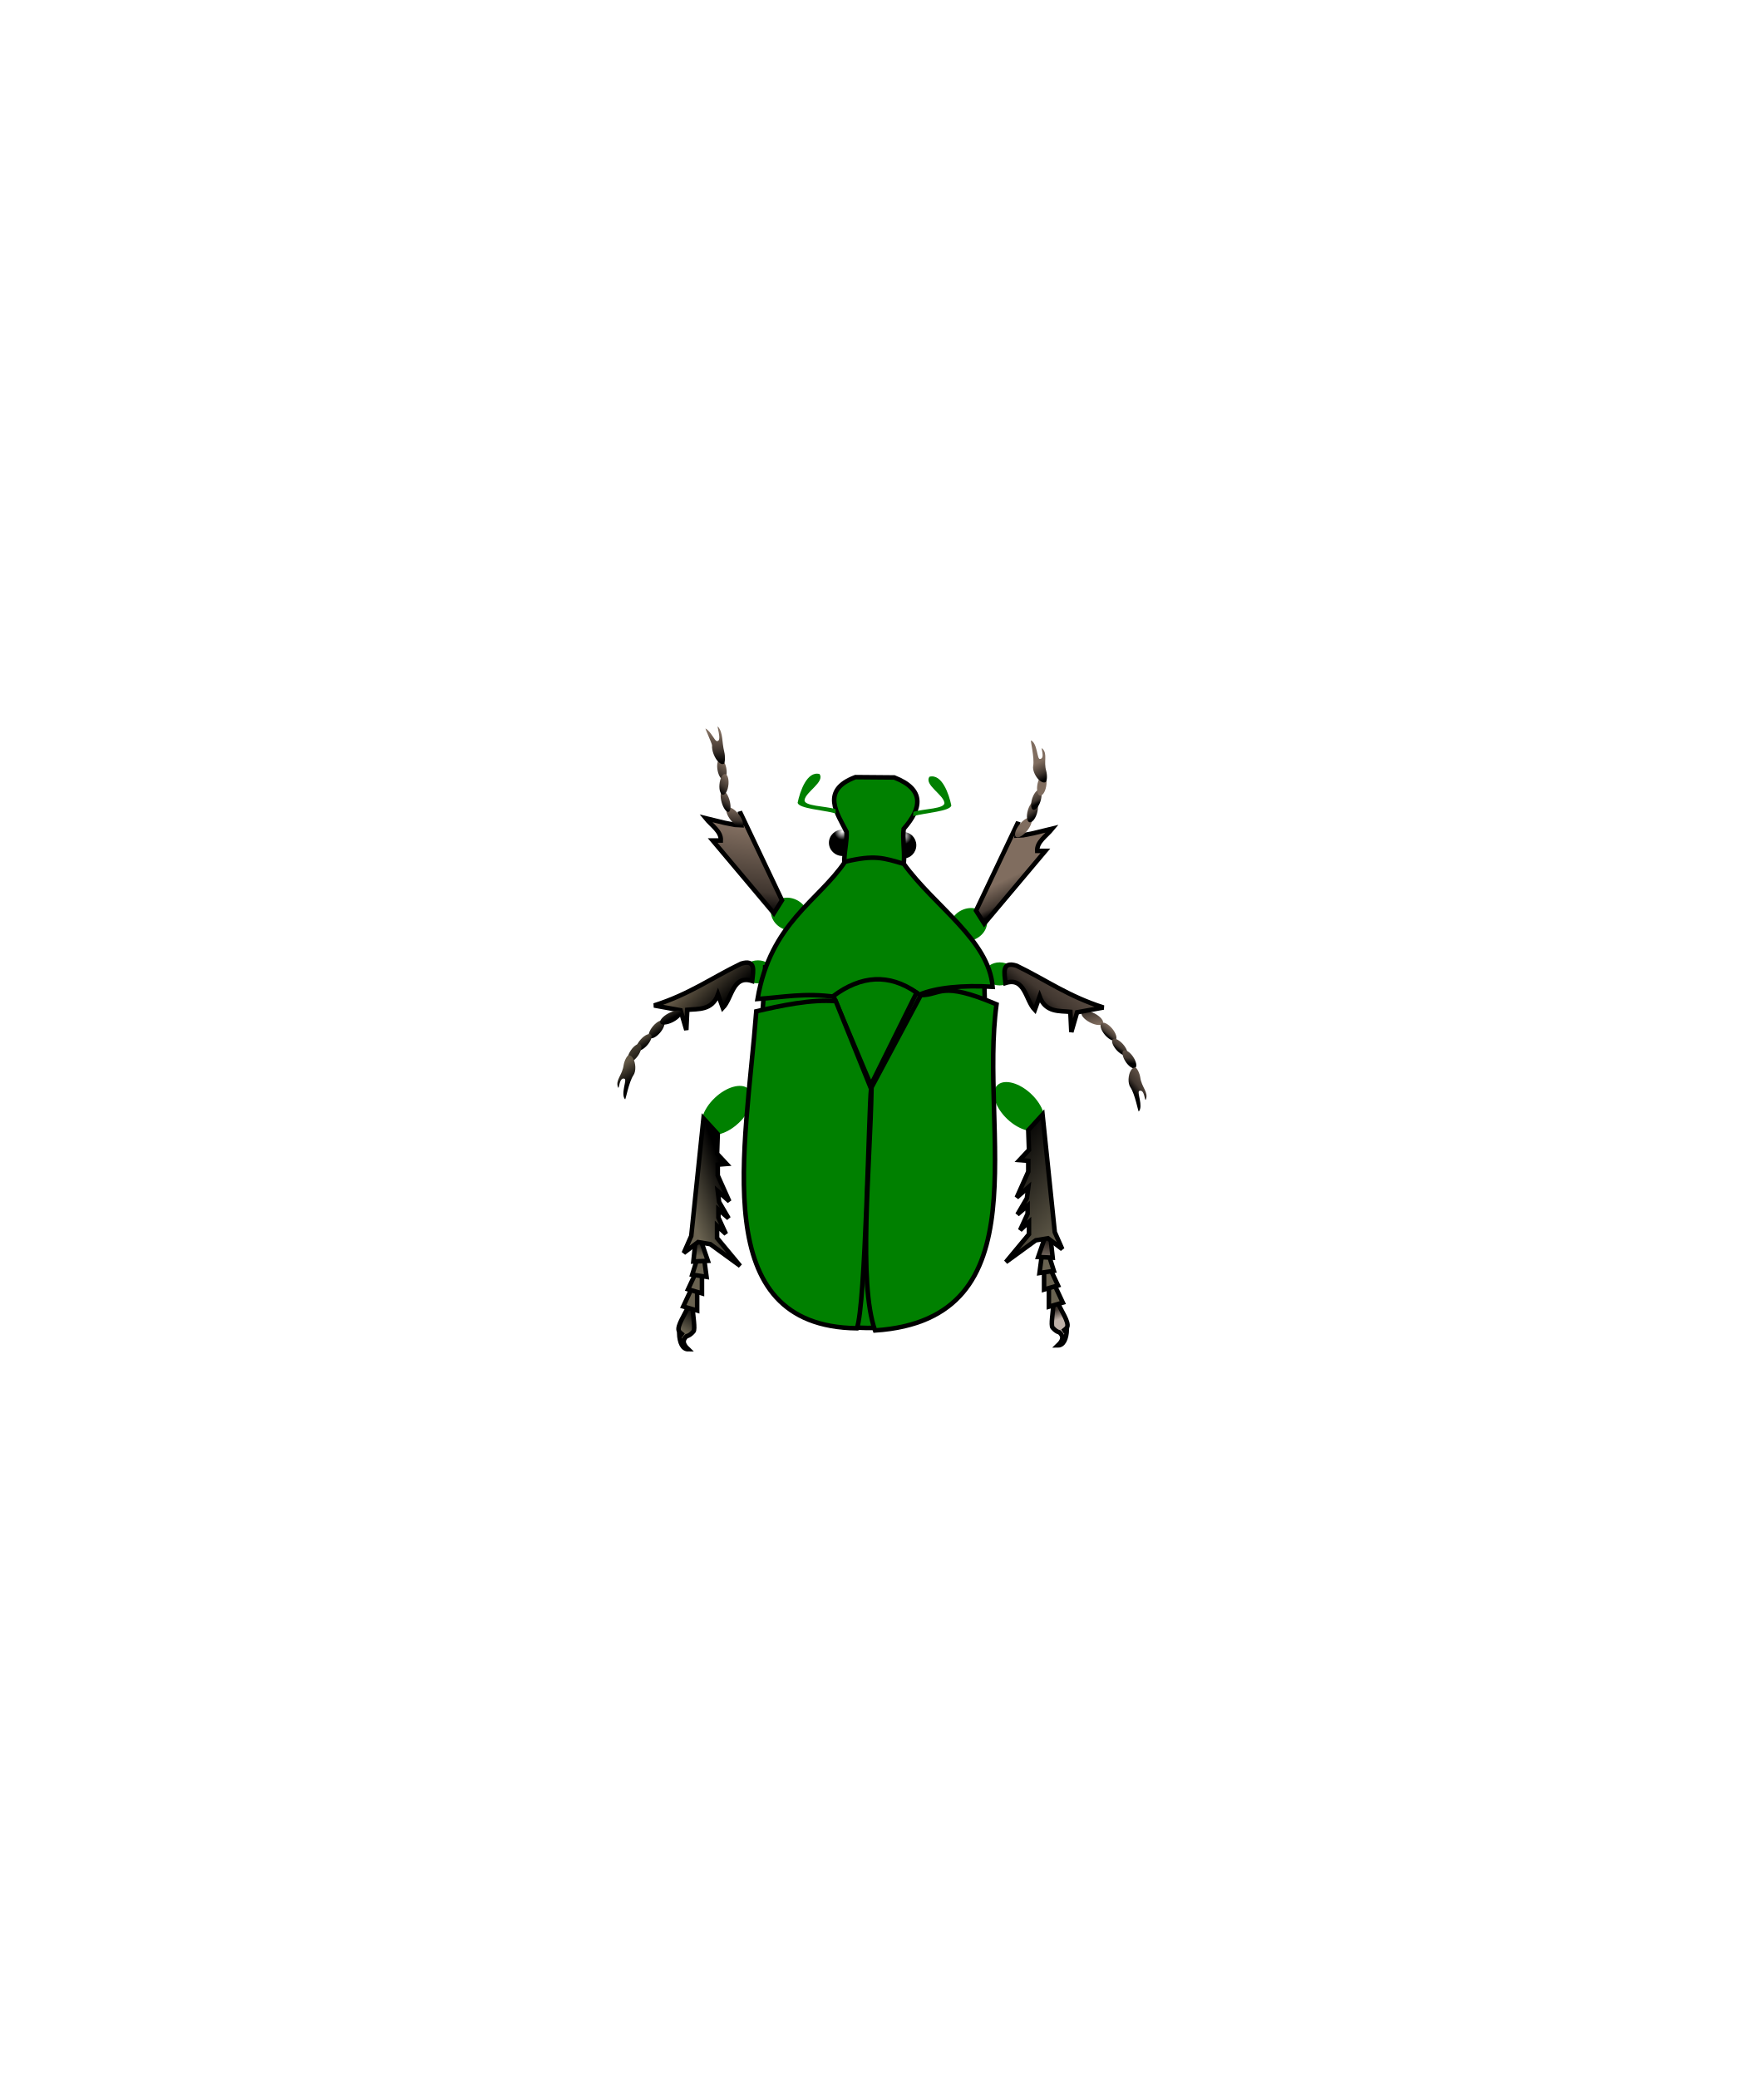
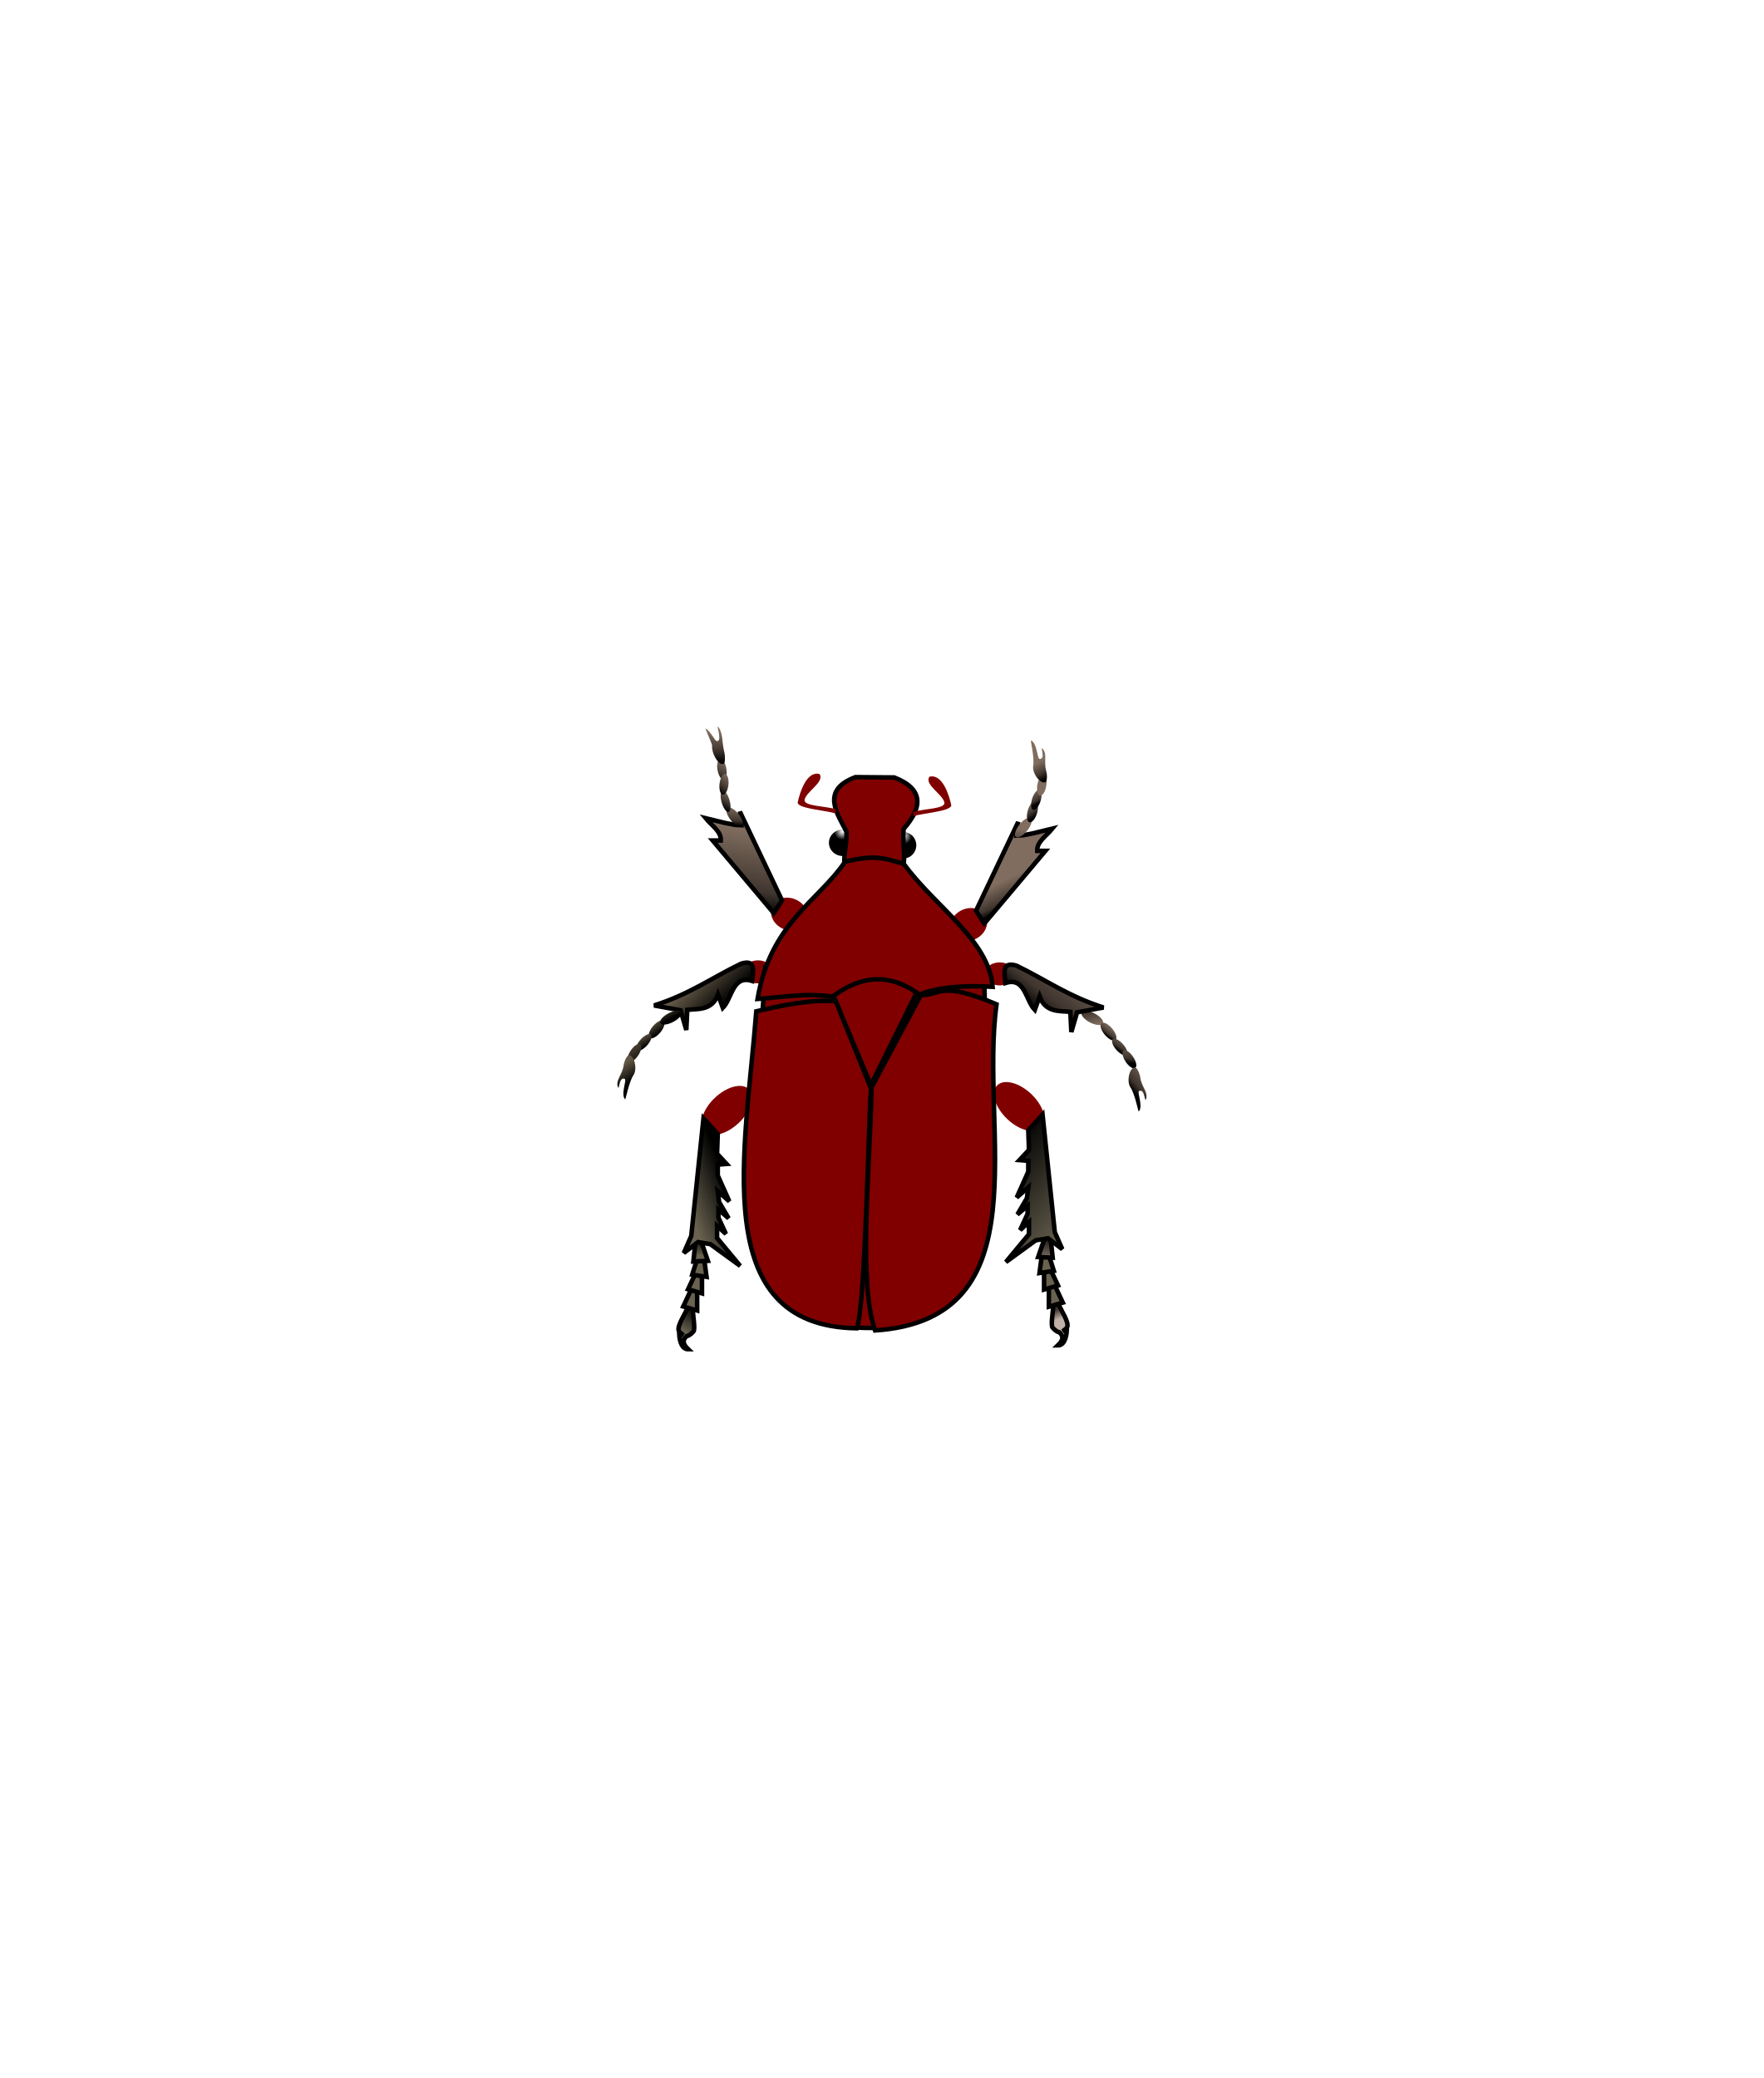
<svg xmlns="http://www.w3.org/2000/svg" xmlns:xlink="http://www.w3.org/1999/xlink" version="1.0" id="svg2" x="0px" y="0px" width="194.664px" height="229.355px" viewBox="0 0 194.664 229.355" enable-background="new 0 0 194.664 229.355" xml:space="preserve">
  <defs>
    <g id="beetle">
      <g id="gradients">
        <linearGradient id="path3582_1_" gradientUnits="userSpaceOnUse" x1="24.345" y1="-125.517" x2="25.805" y2="-123.089" gradientTransform="matrix(1 0 0 -1 51.3042 21.5547)">
          <stop offset="0" style="stop-color:#696250" />
          <stop offset="1" style="stop-color:#000000" />
        </linearGradient>
        <linearGradient id="path3582_2_" gradientUnits="userSpaceOnUse" x1="-222.286" y1="103.067" x2="-227.559" y2="117.087">
          <stop offset="0" style="stop-color:#000000" />
          <stop offset="1" style="stop-color:#000000" />
        </linearGradient>
        <linearGradient id="path3570_1_" gradientUnits="userSpaceOnUse" x1="26.014" y1="-117.064" x2="26.01" y2="-114.976" gradientTransform="matrix(1 0 0 -1 51.3042 21.5547)">
          <stop offset="0" style="stop-color:#696250" />
          <stop offset="1" style="stop-color:#000000" />
        </linearGradient>
        <linearGradient id="path3550_1_" gradientUnits="userSpaceOnUse" x1="24.556" y1="-111.471" x2="29.285" y2="-109.675" gradientTransform="matrix(1 0 0 -1 51.3042 21.5547)">
          <stop offset="0" style="stop-color:#696250" />
          <stop offset="1" style="stop-color:#000000" />
        </linearGradient>
        <linearGradient id="path2508_1_" gradientUnits="userSpaceOnUse" x1="209.795" y1="641.738" x2="208.408" y2="639.198" gradientTransform="matrix(-0.2791 0.4595 0.8604 0.4593 -372.3374 -278.0845)">
          <stop offset="0" style="stop-color:#806D5F" />
          <stop offset="0.738" style="stop-color:#40362F" />
          <stop offset="1" style="stop-color:#000000" />
        </linearGradient>
        <linearGradient id="path2510_1_" gradientUnits="userSpaceOnUse" x1="25.545" y1="708.132" x2="27.664" y2="708.98" gradientTransform="matrix(-0.3347 0.2915 0.5793 0.6882 -279.2056 -381.582)">
          <stop offset="0" style="stop-color:#806D5F" />
          <stop offset="0.738" style="stop-color:#40362F" />
          <stop offset="1" style="stop-color:#000000" />
        </linearGradient>
        <linearGradient id="path2512_1_" gradientUnits="userSpaceOnUse" x1="35.294" y1="709.247" x2="38.025" y2="710.25" gradientTransform="matrix(-0.332 0.3609 0.5773 0.6257 -273.9005 -342.1201)">
          <stop offset="0" style="stop-color:#806D5F" />
          <stop offset="0.738" style="stop-color:#40362F" />
          <stop offset="1" style="stop-color:#000000" />
        </linearGradient>
        <linearGradient id="path2514_1_" gradientUnits="userSpaceOnUse" x1="-53.677" y1="720.431" x2="-52.282" y2="723.182" gradientTransform="matrix(-0.3778 0.3127 0.4873 0.698 -247.3586 -371.051)">
          <stop offset="0" style="stop-color:#806D5F" />
          <stop offset="0.738" style="stop-color:#40362F" />
          <stop offset="1" style="stop-color:#000000" />
        </linearGradient>
        <linearGradient id="path2516_1_" gradientUnits="userSpaceOnUse" x1="76.104" y1="-96.908" x2="73.766" y2="-98.977" gradientTransform="matrix(1 0 0 -1 51.3042 21.5547)">
          <stop offset="0" style="stop-color:#806D5F" />
          <stop offset="0.738" style="stop-color:#40362F" />
          <stop offset="1" style="stop-color:#000000" />
        </linearGradient>
        <linearGradient id="path2518_1_" gradientUnits="userSpaceOnUse" x1="68.19" y1="-83.528" x2="62.915" y2="-90.129" gradientTransform="matrix(1 0 0 -1 51.3042 21.5547)">
          <stop offset="0" style="stop-color:#806D5F" />
          <stop offset="0.738" style="stop-color:#40362F" />
          <stop offset="1" style="stop-color:#000000" />
        </linearGradient>
        <linearGradient id="path3823_1_" gradientUnits="userSpaceOnUse" x1="561.474" y1="289.313" x2="564.242" y2="289.246" gradientTransform="matrix(0.2791 0.4595 -0.8604 0.4593 165.4912 -279.7139)">
          <stop offset="0" style="stop-color:#625745" />
          <stop offset="1" style="stop-color:#000000" />
        </linearGradient>
        <linearGradient id="path3825_1_" gradientUnits="userSpaceOnUse" x1="719.283" y1="416.671" x2="721.845" y2="418.141" gradientTransform="matrix(0.3347 0.2915 -0.5793 0.6882 73.0664 -383.918)">
          <stop offset="0" style="stop-color:#625745" />
          <stop offset="1" style="stop-color:#000000" />
        </linearGradient>
        <linearGradient id="path3827_1_" gradientUnits="userSpaceOnUse" x1="643.302" y1="363.353" x2="645.389" y2="364.522" gradientTransform="matrix(0.332 0.3609 -0.5773 0.6257 67.2311 -345.3408)">
          <stop offset="0" style="stop-color:#625745" />
          <stop offset="1" style="stop-color:#000000" />
        </linearGradient>
        <linearGradient id="path3829_1_" gradientUnits="userSpaceOnUse" x1="621.882" y1="422.353" x2="626.766" y2="425.573" gradientTransform="matrix(0.3778 0.3127 -0.4873 0.698 40.7771 -374.8898)">
          <stop offset="0" style="stop-color:#625745" />
          <stop offset="1" style="stop-color:#000000" />
        </linearGradient>
        <linearGradient id="path3831_1_" gradientUnits="userSpaceOnUse" x1="17.2" y1="-96.068" x2="18.335" y2="-97.871" gradientTransform="matrix(1 0 0 -1 51.3042 21.5547)">
          <stop offset="0" style="stop-color:#625745" />
          <stop offset="1" style="stop-color:#000000" />
        </linearGradient>
        <linearGradient id="path3660_1_" gradientUnits="userSpaceOnUse" x1="60.866" y1="-74.936" x2="62.132" y2="-77.588" gradientTransform="matrix(1 0 0 -1 51.3042 21.5547)">
          <stop offset="0" style="stop-color:#806D5F" />
          <stop offset="0.738" style="stop-color:#40362F" />
          <stop offset="1" style="stop-color:#000000" />
        </linearGradient>
        <linearGradient id="path3662_1_" gradientUnits="userSpaceOnUse" x1="-446.254" y1="-30.815" x2="-447.378" y2="-33.187" gradientTransform="matrix(0.4419 -0.3061 -0.5989 -0.7698 291.7855 -68.7552)">
          <stop offset="0" style="stop-color:#806D5F" />
          <stop offset="0.738" style="stop-color:#40362F" />
          <stop offset="1" style="stop-color:#000000" />
        </linearGradient>
        <linearGradient id="path3664_1_" gradientUnits="userSpaceOnUse" x1="-754.681" y1="8.854" x2="-755.87" y2="6.828" gradientTransform="matrix(-0.4244 -0.13 0.249 -0.8644 -208.5358 -2.0188)">
          <stop offset="0" style="stop-color:#806D5F" />
          <stop offset="0.604" style="stop-color:#40362F" />
          <stop offset="1" style="stop-color:#000000" />
        </linearGradient>
        <linearGradient id="path3666_1_" gradientUnits="userSpaceOnUse" x1="-729.437" y1="21.265" x2="-730.615" y2="19.353" gradientTransform="matrix(-0.4501 -0.1945 0.2726 -0.8065 -219.7859 -37.6921)">
          <stop offset="0" style="stop-color:#806D5F" />
          <stop offset="0.738" style="stop-color:#40362F" />
          <stop offset="1" style="stop-color:#000000" />
        </linearGradient>
        <linearGradient id="path3668_1_" gradientUnits="userSpaceOnUse" x1="-458.359" y1="-42.988" x2="-461.531" y2="-45.329" gradientTransform="matrix(0.4419 -0.3061 -0.5989 -0.7698 291.7852 -68.7562)">
          <stop offset="0" style="stop-color:#806D5F" />
          <stop offset="0.604" style="stop-color:#40362F" />
          <stop offset="1" style="stop-color:#000000" />
        </linearGradient>
        <linearGradient id="path3670_1_" gradientUnits="userSpaceOnUse" x1="63.38" y1="-62.542" x2="64.297" y2="-64.342" gradientTransform="matrix(1 0 0 -1 51.3042 21.5547)">
          <stop offset="0" style="stop-color:#806D5F" />
          <stop offset="0.604" style="stop-color:#40362F" />
          <stop offset="1" style="stop-color:#000000" />
        </linearGradient>
        <linearGradient id="path3521_1_" gradientUnits="userSpaceOnUse" x1="31.347" y1="-70.011" x2="29.858" y2="-78.719" gradientTransform="matrix(1 0 0 -1 51.3042 21.5547)">
          <stop offset="0" style="stop-color:#806D5F" />
          <stop offset="0.738" style="stop-color:#40362F" />
          <stop offset="1" style="stop-color:#000000" />
        </linearGradient>
        <radialGradient id="path3385_1_" cx="137.723" cy="-245.046" r="1.387" gradientTransform="matrix(0.6531 0 0 -0.6731 3.0153 -73.1817)" gradientUnits="userSpaceOnUse">
          <stop offset="0" style="stop-color:#FFFFFF" />
          <stop offset="1" style="stop-color:#000000" />
        </radialGradient>
        <radialGradient id="path3391_1_" cx="-127.168" cy="-288.572" r="1.387" gradientTransform="matrix(0.6086 -0.2575 -0.2743 -0.6482 97.9292 -127.5855)" gradientUnits="userSpaceOnUse">
          <stop offset="0" style="stop-color:#FFFFFF" />
          <stop offset="1" style="stop-color:#000000" />
        </radialGradient>
        <linearGradient id="path3192_1_" gradientUnits="userSpaceOnUse" x1="43.634" y1="-106.537" x2="58.334" y2="-106.537" gradientTransform="matrix(1 0 0 -1 51.3042 21.5547)">
          <stop offset="0" style="stop-color:#185D0A" />
          <stop offset="1" style="stop-color:#082203" />
        </linearGradient>
        <linearGradient id="path3194_1_" gradientUnits="userSpaceOnUse" x1="42.067" y1="-106.888" x2="29.924" y2="-106.628" gradientTransform="matrix(1 0 0 -1 51.3042 21.5547)">
          <stop offset="0" style="stop-color:#185D0A" />
          <stop offset="1" style="stop-color:#082203" />
        </linearGradient>
        <radialGradient id="path3247_1_" cx="-218.247" cy="41.874" r="7.021" gradientTransform="matrix(1.537 -2.2353 -1.9818 -1.3627 512.983 -308.4631)" gradientUnits="userSpaceOnUse">
          <stop offset="0" style="stop-color:#DC6C17" />
          <stop offset="1" style="stop-color:#F1BA35" />
        </radialGradient>
        <radialGradient id="path3267_1_" cx="-57.621" cy="68.188" r="7.2" gradientTransform="matrix(2.0462 0.018 0.023 -2.6048 213.0429 301.2859)" gradientUnits="userSpaceOnUse">
          <stop offset="0" style="stop-color:#DC6C17" />
          <stop offset="1" style="stop-color:#F1BA35" />
        </radialGradient>
        <linearGradient id="path3579_1_" gradientUnits="userSpaceOnUse" x1="-491.029" y1="-9.609" x2="-492.152" y2="-11.981" gradientTransform="matrix(0.4419 -0.3061 -0.5989 -0.7698 291.7853 -68.7562)">
          <stop offset="0" style="stop-color:#806D5F" />
          <stop offset="0.738" style="stop-color:#40362F" />
          <stop offset="1" style="stop-color:#000000" />
        </linearGradient>
        <linearGradient id="path3591_1_" gradientUnits="userSpaceOnUse" x1="-489.571" y1="-7.747" x2="-492.258" y2="-9.73" gradientTransform="matrix(0.4419 -0.3061 -0.5989 -0.7698 291.7858 -68.7561)">
          <stop offset="0" style="stop-color:#806D5F" />
          <stop offset="0.604" style="stop-color:#40362F" />
          <stop offset="1" style="stop-color:#000000" />
        </linearGradient>
        <linearGradient id="path3603_1_" gradientUnits="userSpaceOnUse" x1="-487.583" y1="-6.411" x2="-490.948" y2="-8.048" gradientTransform="matrix(0.4419 -0.3061 -0.5989 -0.7698 291.7855 -68.7562)">
          <stop offset="0" style="stop-color:#806D5F" />
          <stop offset="0.604" style="stop-color:#40362F" />
          <stop offset="1" style="stop-color:#000000" />
        </linearGradient>
        <linearGradient id="path3607_1_" gradientUnits="userSpaceOnUse" x1="-486.514" y1="-4.82" x2="-489.686" y2="-7.16" gradientTransform="matrix(0.4419 -0.3061 -0.5989 -0.7698 291.786 -68.7552)">
          <stop offset="0" style="stop-color:#806D5F" />
          <stop offset="0.604" style="stop-color:#40362F" />
          <stop offset="1" style="stop-color:#000000" />
        </linearGradient>
        <linearGradient id="path3620_1_" gradientUnits="userSpaceOnUse" x1="27.629" y1="-59.244" x2="27.629" y2="-62.561" gradientTransform="matrix(1 0 0 -1 51.3042 21.5547)">
          <stop offset="0" style="stop-color:#806D5F" />
          <stop offset="0.604" style="stop-color:#40362F" />
          <stop offset="1" style="stop-color:#000000" />
        </linearGradient>
        <linearGradient id="path3793_1_" gradientUnits="userSpaceOnUse" x1="25.529" y1="-86.415" x2="28.544" y2="-89.488" gradientTransform="matrix(1 0 0 -1 51.3042 21.5547)">
          <stop offset="0" style="stop-color:#625745" />
          <stop offset="1" style="stop-color:#000000" />
        </linearGradient>
        <linearGradient id="path4024_1_" gradientUnits="userSpaceOnUse" x1="-6.68" y1="-41.382" x2="-7.426" y2="-39.001" gradientTransform="matrix(1 0 0 -1 123.4448 104.2686)">
          <stop offset="0" style="stop-color:#BFB1A8" />
          <stop offset="0.44" style="stop-color:#40362F" />
          <stop offset="1" style="stop-color:#000000" />
        </linearGradient>
        <linearGradient id="path4024_2_" gradientUnits="userSpaceOnUse" x1="-157.595" y1="186.23" x2="-160.005" y2="198.917">
          <stop offset="0" style="stop-color:#010101" />
          <stop offset="1" style="stop-color:#010101" />
        </linearGradient>
        <linearGradient id="path4032_1_" gradientUnits="userSpaceOnUse" x1="-8.158" y1="-36.19" x2="-7.946" y2="-32.121" gradientTransform="matrix(1 0 0 -1 123.4448 104.2686)">
          <stop offset="0" style="stop-color:#BFB1A8" />
          <stop offset="0.738" style="stop-color:#40362F" />
          <stop offset="1" style="stop-color:#000000" />
        </linearGradient>
        <linearGradient id="path4036_1_" gradientUnits="userSpaceOnUse" x1="67.279" y1="-114.546" x2="58.008" y2="-106.287" gradientTransform="matrix(1 0 0 -1 51.3042 21.5547)">
          <stop offset="0" style="stop-color:#696250" />
          <stop offset="1" style="stop-color:#000000" />
        </linearGradient>
      </g>
      <g id="leg1">
        <animateTransform attributeName="transform" begin="0s" dur="1s" type="rotate" from="20 85.4 100.793" to="-20 85.4 100.793" repeatCount="indefinite" />
        <path class="leg1" id="path3491" d="      M89.025,101.801c-0.415,0.88-1.602,1.193-2.651,0.699s-1.563-1.608-1.149-2.488c0.415-0.881,1.603-1.194,2.652-0.701      c1.03,0.486,1.548,1.574,1.166,2.45" />
        <path class="leg1" id="path3521" fill="url(#path3521_1_)" stroke="#000000" stroke-width="0.5" d="      M85.4,100.793l0.9-1.425l-4.65-9.787l0.169,1.5l-0.713-0.038l-1.144-0.225l-2.081-0.507c0.668,0.824,1.717,1.442,1.669,2.457h-0.9      L85.4,100.793z" />
        <g>
          <animateTransform attributeName="transform" begin="0s" dur="1s" type="rotate" from="-20 81.527 89.883" to="30 81.527 89.883" repeatCount="indefinite" />
          <path class="leg1" id="path3579" fill="url(#path3579_1_)" d="       M81.527,89.883c0.445,0.574,0.607,1.178,0.361,1.349c-0.248,0.172-0.81-0.155-1.257-0.729c-0.446-0.573-0.607-1.178-0.36-1.348       c0.232-0.162,0.747,0.117,1.186,0.642" />
          <path class="leg1" id="path3591" fill="url(#path3591_1_)" d="       M80.506,88.308c0.186,0.645,0.144,1.227-0.094,1.299s-0.58-0.392-0.766-1.036s-0.144-1.226,0.094-1.298       c0.223-0.068,0.543,0.339,0.736,0.938" />
          <path class="leg1" id="path3607" fill="url(#path3607_1_)" d="       M80.151,84.771c0.12,0.623,0.003,1.188-0.261,1.262c-0.264,0.074-0.575-0.371-0.695-0.995c-0.12-0.623-0.004-1.188,0.261-1.262       c0.248-0.069,0.542,0.322,0.676,0.901" />
          <path class="leg1" id="path3620" fill="url(#path3620_1_)" d="M79.67,84.332       c-0.101-0.021-0.227-0.094-0.347-0.203c-0.444-0.402-0.798-1.291-0.739-1.859c0.014-0.144-0.803-1.914-0.718-1.863       c0.665,0.398,0.971,1.371,1.262,1.389c0.629,0.039-0.134-1.902,0.132-1.569c0.561,0.698,0.381,1.611,0.672,2.772       c0.118,0.476,0.1,1.236-0.07,1.315C79.816,84.334,79.726,84.343,79.67,84.332L79.67,84.332z" />
          <path class="leg1" id="path3603" fill="url(#path3603_1_)" d="       M80.394,86.576c-0.056,0.633-0.322,1.145-0.597,1.143s-0.451-0.516-0.396-1.147c0.056-0.633,0.323-1.144,0.597-1.143       c0.258,0.001,0.434,0.458,0.403,1.052" />
        </g>
      </g>
      <g id="leg3">
        <animateTransform attributeName="transform" begin="0s" dur="1s" type="rotate" from="30 82.662 120.239" to="-30 82.662 120.239" repeatCount="indefinite" />
        <path class="leg3" id="path3548" d="      M82.662,120.239c0.727,0.768,0.216,2.427-1.14,3.708c-1.354,1.278-3.041,1.694-3.767,0.927c-0.725-0.768-0.215-2.429,1.141-3.708      c1.274-1.205,2.859-1.654,3.646-1.037" />
        <g>
          <animateTransform attributeName="transform" begin="0s" dur="1s" type="rotate" from="-30 77.636 123.444l" to="40 77.636 123.444l" repeatCount="indefinite" />
          <path class="leg3" id="path3582" fill="url(#path3582_1_)" stroke="url(#path3582_2_)" stroke-width="0.5" d="       M75.961,144.213c-0.391,0.894-1.233,2.101-1.055,2.643c0.061,0.199,0.374,0.393,0.504,0.507l-0.459-0.229       c0.046,1.111,0.387,1.785,0.994,1.785c-0.697-0.659-0.56-1.082-0.173-1.436c0.229-0.05,0.486-0.209,0.753-0.521       c0.233-0.234-0.06-1.797-0.09-2.695L75.961,144.213z" />
          <path class="leg3" id="path3552" fill="#696250" stroke="#000000" stroke-width="0.5" d="M76.49,141.872l-1.087,2.326l1.537,0.45v-2.625       L76.49,141.872z" />
          <path class="leg3" id="path3562" fill="#696250" stroke="#000000" stroke-width="0.5" d="M77.021,139.979l-1.087,2.324l1.537,0.451v-2.625       L77.021,139.979z" />
          <path class="leg3" id="path3566" fill="#696250" stroke="#000000" stroke-width="0.5" d="M77.166,138.242l-0.773,2.446l1.583,0.245l-0.345-2.602       L77.166,138.242z" />
          <path class="leg3" id="path3570" fill="url(#path3570_1_)" stroke="#000000" stroke-width="0.5" d="M76.793,136.684l-0.273,2.552l1.601-0.073       l-0.853-2.481L76.793,136.684z" />
          <path class="leg3" id="path3550" fill="url(#path3550_1_)" stroke="#000000" stroke-width="0.5" d="M77.636,123.444l-1.35,12.976l-0.824,1.875       l1.574-1.201l1.35,0.226l3.301,2.399l-2.551-3.074v-1.35l0.977,0.899l-0.826-1.8v-0.9l1.125,0.975l-1.049-1.799l-0.15-1.201       l1.275,1.125l-1.275-2.85v-1.199l0.975-0.076l-1.051-1.125l0.076-2.174L77.636,123.444z" />
        </g>
      </g>
      <g id="leg5">
        <animateTransform attributeName="transform" begin="0s" dur="1s" type="rotate" from="-20 108.678 107.491" to="20 108.678 107.491" repeatCount="indefinite" />
        <path class="leg5" id="path2506" d="      M108.678,107.491c0,0.703,0.737,1.273,1.644,1.273c0.908,0,1.645-0.57,1.645-1.273c0-0.702-0.736-1.272-1.645-1.272      c-0.854,0-1.566,0.507-1.638,1.166" />
        <path class="leg5" id="path2508" fill="url(#path2508_1_)" d="      M120.256,112.831c-0.643-0.343-1.033-0.835-0.872-1.099c0.159-0.264,0.81-0.199,1.45,0.144c0.642,0.342,1.033,0.834,0.871,1.098      c-0.148,0.247-0.738,0.208-1.352-0.093" />
        <path class="leg5" id="path2510" fill="url(#path2510_1_)" d="      M121.932,114.213c-0.433-0.513-0.603-1.085-0.381-1.277c0.222-0.193,0.75,0.066,1.183,0.58c0.432,0.513,0.604,1.086,0.382,1.278      c-0.208,0.181-0.692-0.038-1.116-0.503" />
        <path class="leg5" id="path2512" fill="url(#path2512_1_)" d="      M123.246,115.922c-0.43-0.466-0.633-1.004-0.452-1.2s0.677,0.022,1.107,0.489c0.429,0.467,0.633,1.003,0.451,1.199      c-0.17,0.186-0.621,0.003-1.04-0.419" />
        <path class="leg5" id="path2514" fill="url(#path2514_1_)" d="      M124.261,117.236c-0.363-0.52-0.486-1.084-0.275-1.258c0.211-0.175,0.677,0.105,1.04,0.625c0.363,0.521,0.487,1.084,0.275,1.26      c-0.198,0.164-0.626-0.073-0.983-0.548" />
        <path class="leg5" id="path2516" fill="url(#path2516_1_)" d="M125.068,117.867      c-0.094,0.052-0.194,0.16-0.273,0.295c-0.296,0.501-0.348,1.406-0.039,1.852c0.512,0.742,0.856,2.734,0.922,2.662      c0.521-0.573-0.234-2.149,0.053-2.267c0.623-0.253,0.59,1.308,0.732,0.929c0.301-0.794-0.473-1.322-0.622-2.42      c-0.062-0.448-0.369-1.094-0.571-1.102C125.217,117.813,125.121,117.838,125.068,117.867L125.068,117.867z" />
        <path class="leg5" id="path2518" fill="url(#path2518_1_)" stroke="#000000" stroke-width="0.5" d="      M112.187,106.588c3.199,1.539,5.67,3.367,9.599,4.614l-2.918,0.53l-0.636,2.174l-0.107-2.227c-1.172-0.118-2.74,0.111-3.394-1.697      l-0.53,1.484c-1.029-1.064-1.07-3.667-3.234-2.97C110.841,107.368,110.537,106.077,112.187,106.588z" />
      </g>
      <g id="leg2">
        <animateTransform attributeName="transform" begin="0.5s" dur="1s" type="rotate" from="20 85.297 107.268" to="-20 85.297 107.268" repeatCount="indefinite" />
        <path class="leg2" id="path3789" d="      M85.297,107.268c0,0.702-0.736,1.271-1.645,1.271s-1.645-0.569-1.645-1.271c0-0.703,0.736-1.273,1.645-1.273      c0.854,0,1.566,0.507,1.639,1.166" />
        <path class="leg2" id="path3793" fill="url(#path3793_1_)" stroke="#000000" stroke-width="0.5" d="      M81.789,106.363c-3.199,1.538-5.671,3.368-9.6,4.613l2.917,0.531l0.637,2.174l0.105-2.227c1.173-0.118,2.742,0.111,3.395-1.697      l0.53,1.484c1.031-1.063,1.072-3.666,3.235-2.969C83.135,107.145,83.437,105.854,81.789,106.363z" />
        <g>
          <path class="leg2" id="path3825" fill="url(#path3825_1_)" d="       M72.864,113.963c0.432-0.514,0.603-1.086,0.382-1.278c-0.222-0.192-0.751,0.066-1.184,0.58c-0.432,0.513-0.603,1.085-0.381,1.278       c0.208,0.182,0.693-0.038,1.115-0.504" />
          <path class="leg2" id="path3823" fill="url(#path3823_1_)" d="       M74.323,112.779c0.642-0.343,1.034-0.828,0.879-1.085c-0.156-0.257-0.803-0.188-1.444,0.155c-0.641,0.342-1.035,0.828-0.879,1.084       c0.146,0.242,0.731,0.197,1.346-0.104" />
          <path class="leg2" id="path3827" fill="url(#path3827_1_)" d="       M71.391,115.406c0.431-0.467,0.633-1.004,0.452-1.201c-0.18-0.195-0.676,0.022-1.105,0.489c-0.432,0.466-0.633,1.004-0.453,1.2       c0.171,0.185,0.623,0.003,1.04-0.419" />
          <path class="leg2" id="path3829" fill="url(#path3829_1_)" d="       M70.402,116.536c0.364-0.521,0.487-1.085,0.275-1.26c-0.211-0.175-0.677,0.105-1.04,0.626c-0.363,0.52-0.486,1.084-0.275,1.26       c0.199,0.164,0.626-0.075,0.983-0.549" />
          <path class="leg2" id="path3831" fill="url(#path3831_1_)" d="M69.595,116.529       c0.095,0.053,0.194,0.159,0.274,0.294c0.295,0.501,0.347,1.406,0.038,1.853c-0.511,0.743-0.855,2.735-0.922,2.662       c-0.521-0.574,0.234-2.148-0.053-2.268c-0.621-0.254-0.59,1.309-0.732,0.93c-0.3-0.795,0.473-1.322,0.622-2.421       c0.062-0.448,0.37-1.093,0.572-1.102C69.448,116.475,69.543,116.5,69.595,116.529L69.595,116.529z" />
        </g>
      </g>
      <g id="leg4">
        <animateTransform attributeName="transform" begin="0.5s" dur="1s" type="rotate" from="-20 104.994 102.947" to="20 104.994 102.947" repeatCount="indefinite" />
        <path class="leg4" id="path3658" d="      M104.994,102.947c0.415,0.88,1.602,1.193,2.652,0.699c1.049-0.494,1.562-1.608,1.148-2.489c-0.415-0.881-1.602-1.194-2.652-0.7      c-1.029,0.486-1.548,1.573-1.166,2.45" />
        <path class="leg4" id="path3660" fill="url(#path3660_1_)" stroke="#000000" stroke-width="0.5" d="      M108.62,101.939l-0.901-1.425l4.651-9.788l-0.169,1.5l0.713-0.037l1.144-0.225l2.081-0.507c-0.669,0.824-1.718,1.442-1.67,2.456      h0.901L108.62,101.939z" />
        <g>
          <animateTransform attributeName="transform" begin="0.5s" dur="1s" type="rotate" from="20 112.493 91.029" to="-30 112.493 91.029" repeatCount="indefinite" />
          <path class="leg4" id="path3662" fill="url(#path3662_1_)" d="       M112.493,91.029c-0.446,0.574-0.608,1.178-0.362,1.349c0.248,0.171,0.811-0.155,1.258-0.729c0.446-0.573,0.607-1.178,0.359-1.35       c-0.232-0.16-0.746,0.119-1.186,0.644" />
          <path class="leg4" id="path3664" fill="url(#path3664_1_)" d="       M113.435,89.43c-0.186,0.645-0.109,1.237,0.172,1.323c0.28,0.085,0.658-0.367,0.844-1.012c0.187-0.645,0.109-1.236-0.171-1.323       c-0.265-0.08-0.618,0.316-0.814,0.914" />
          <path class="leg4" id="path3666" fill="url(#path3666_1_)" d="       M113.928,88.094c-0.202,0.602-0.169,1.174,0.076,1.28s0.609-0.295,0.812-0.897c0.203-0.6,0.17-1.174-0.074-1.279       c-0.232-0.1-0.57,0.25-0.779,0.805" />
          <path class="leg4" id="path3668" fill="url(#path3668_1_)" d="       M114.497,86.547c-0.12,0.623-0.003,1.188,0.261,1.262s0.576-0.372,0.695-0.996c0.121-0.623,0.004-1.188-0.26-1.262       c-0.25-0.069-0.543,0.322-0.676,0.901" />
          <path class="leg4" id="path3670" fill="url(#path3670_1_)" d="M115.182,86.363       c-0.106-0.01-0.241-0.066-0.37-0.157c-0.474-0.337-0.89-1.144-0.79-1.676c0.165-0.887-0.329-2.847-0.24-2.807       c0.709,0.312,0.661,2.058,0.972,2.048c0.67-0.02,0.006-1.434,0.289-1.146c0.598,0.605,0.107,1.402,0.418,2.465       c0.126,0.434,0.107,1.149-0.074,1.239C115.34,86.353,115.242,86.369,115.182,86.363L115.182,86.363z" />
        </g>
      </g>
      <g id="leg6">
        <animateTransform attributeName="transform" begin="0.5s" dur="1s" type="rotate" from="-30 110.032 119.814" to="30 110.032 119.814" repeatCount="indefinite" />
        <path id="path4034" d="      M110.032,119.814c-0.726,0.768-0.216,2.428,1.14,3.707c1.355,1.281,3.041,1.695,3.766,0.928c0.727-0.768,0.216-2.428-1.139-3.707      c-1.275-1.205-2.859-1.656-3.648-1.036" />
        <g>
          <animateTransform attributeName="transform" begin="0.5s" dur="1s" type="rotate" from="30 115.058 123.02" to="-40 115.058 123.02" repeatCount="indefinite" />
          <path id="path4024" fill="url(#path4024_1_)" stroke="url(#path4024_2_)" stroke-width="0.5" d="       M116.734,143.789c0.391,0.893,1.232,2.1,1.055,2.643c-0.061,0.199-0.374,0.393-0.506,0.506l0.46-0.23       c-0.046,1.112-0.387,1.786-0.995,1.787c0.697-0.66,0.561-1.084,0.175-1.437c-0.229-0.05-0.486-0.208-0.755-0.521       c-0.232-0.233,0.061-1.796,0.092-2.695L116.734,143.789z" />
          <path id="path4026" fill="#696250" stroke="#000000" stroke-width="0.5" d="M116.205,141.449l1.087,2.324l-1.538,0.449v-2.625       L116.205,141.449z" />
          <path id="path4028" fill="#696250" stroke="#000000" stroke-width="0.5" d="M115.674,139.555l1.086,2.324l-1.536,0.45v-2.625       L115.674,139.555z" />
          <path id="path4030" fill="#696250" stroke="#000000" stroke-width="0.5" d="M115.529,137.817l0.772,2.448l-1.582,0.244l0.345-2.604       L115.529,137.817z" />
          <path id="path4032" fill="url(#path4032_1_)" stroke="#000000" stroke-width="0.5" d="M115.9,136.26l0.275,2.553l-1.602-0.074       l0.854-2.482L115.9,136.26z" />
          <path id="path4036" fill="url(#path4036_1_)" stroke="#000000" stroke-width="0.5" d="M115.058,123.02l1.349,12.976l0.825,1.875       l-1.575-1.2l-1.349,0.225l-3.301,2.4l2.551-3.074v-1.351l-0.977,0.899l0.825-1.799v-0.9l-1.125,0.975l1.05-1.8l0.15-1.2       l-1.275,1.125l1.275-2.85v-1.2l-0.975-0.075l1.051-1.125l-0.076-2.175L115.058,123.02z" />
        </g>
      </g>
      <g>
        <g id="eyes">
          <path class="eye1" id="path3385" fill="url(#path3385_1_)" d="       M94.493,93.02c0,0.806-0.674,1.459-1.506,1.459s-1.506-0.653-1.506-1.459s0.674-1.459,1.506-1.459c0.817,0,1.485,0.631,1.506,1.423" />
          <path class="eye2" id="path3391" fill="url(#path3391_1_)" d="       M101.123,93.292c0,0.806-0.635,1.459-1.415,1.459c-0.782,0-1.417-0.653-1.417-1.459c0-0.807,0.635-1.459,1.417-1.459       c0.768,0,1.396,0.632,1.415,1.423" />
        </g>
        <g id="colorize">
          <path class="colorize" style="fill:inherit" id="path3297" stroke="#000000" stroke-width="0.5" d="M84.445,106.772l24.181,1.478       c0.298,14.163,1.658,28.188-1.017,31.377c-1.01,2.881-3.15,5.088-6.771,6.414c-2.903,0.562-5.957,0.879-9.801-0.097       c-4.15-0.979-5.872-4.148-7.215-7.679C81.213,130.621,84.099,117.409,84.445,106.772z" />
          <path class="colorize" style="fill:inherit" id="path3367" fill="#FF0000" d="M94.661,93.494c-0.274-2.089-0.574-1.319-1.321-3.072       c-0.875-2.058-1.309-1.466,2.772-1.406c1.937,0.028,3.636,0.46,3.661,0.457c0.693-0.055,0.207,1.353-0.258,2.098       c-0.844,1.354-1.507,1.779-0.622,2.916c0.278,0.358-1.688,0.101-4.498-0.037L94.661,93.494z" />
          <path class="colorize" style="fill:inherit" id="path3363" fill="#FF0000" stroke="#000000" stroke-width="0.5" d="M94.244,96.988       c-1.844-0.876-0.709-3.361-0.816-5.175c-1.025-2.017-2.908-4.587,0.984-6.038l4.277,0.035c3.392,1.321,3.034,3.404,1.042,5.679       c-0.245,2.055,0.81,5.081-1.38,5.679L94.244,96.988z" />
          <path class="colorize" style="fill:inherit" id="path2384" fill="#FF0000" stroke="#000000" stroke-width="0.5" d="M83.604,110.261       c1.43-8.413,6.738-10.814,9.66-15.153c3.241-0.772,4.21-0.432,6.484,0.242c3.421,4.731,9.387,8.383,9.8,13.564       c-3.29-0.199-6.261,0.091-8.083,0.871c-3.059-2.238-6.88-1.969-9.243,0.252C88.787,109.548,86.371,110.08,83.604,110.261z" />
          <path class="colorize" style="fill:inherit" id="path3176" fill="#FF0000" stroke="#000000" stroke-width="0.5" d="M91.978,109.93l4.133,9.826       l5.05-10.193C98.101,107.423,95.039,107.661,91.978,109.93z" />
          <path class="colorize" style="fill:inherit" id="path3299" fill="#FF0000" stroke="#000000" stroke-width="0.5" d="M96.133,120.178       l-3.895-9.676c-2.75-0.224-6.021,0.486-8.772,1.12c-1.172,15.331-5.468,34.769,11.097,34.984       C95.523,144.21,95.891,122.132,96.133,120.178z" />
          <path class="colorize" style="fill:inherit" id="path3311" fill="#FF0000" stroke="#000000" stroke-width="0.5" d="M109.978,110.848       c-6.24-2.64-6.087-1.016-8.357-1.01l-5.436,10.178c-0.164,8.996-1.488,21.517,0.385,26.83       C115.229,145.599,108.058,124.816,109.978,110.848z" />
        </g>
        <g id="antennae">
          <path class="antenna1" id="path3469" d="M92.215,89.301c-1.142-0.336-3.535-0.323-3.42-1.008       c0.12-0.896,2.266-1.99,1.644-2.863c-1.386-0.356-2.157,1.932-2.413,3.182c0.168,0.637,2.777,0.784,4.217,1.166L92.215,89.301z" />
          <path class="antenna2" id="path3471" d="M100.802,89.601c1.143-0.335,3.535-0.323,3.42-1.008       c-0.12-0.896-2.266-1.991-1.644-2.864c1.386-0.354,2.157,1.933,2.413,3.183c-0.168,0.637-2.777,0.784-4.217,1.167L100.802,89.601z" />
        </g>
      </g>
    </g>
  </defs>
-   <use x="0" y="0" xlink:href="#beetle" style="fill:green" />
+   <use x="0" y="0" xlink:href="#beetle" style="fill:maroon" />
</svg>
